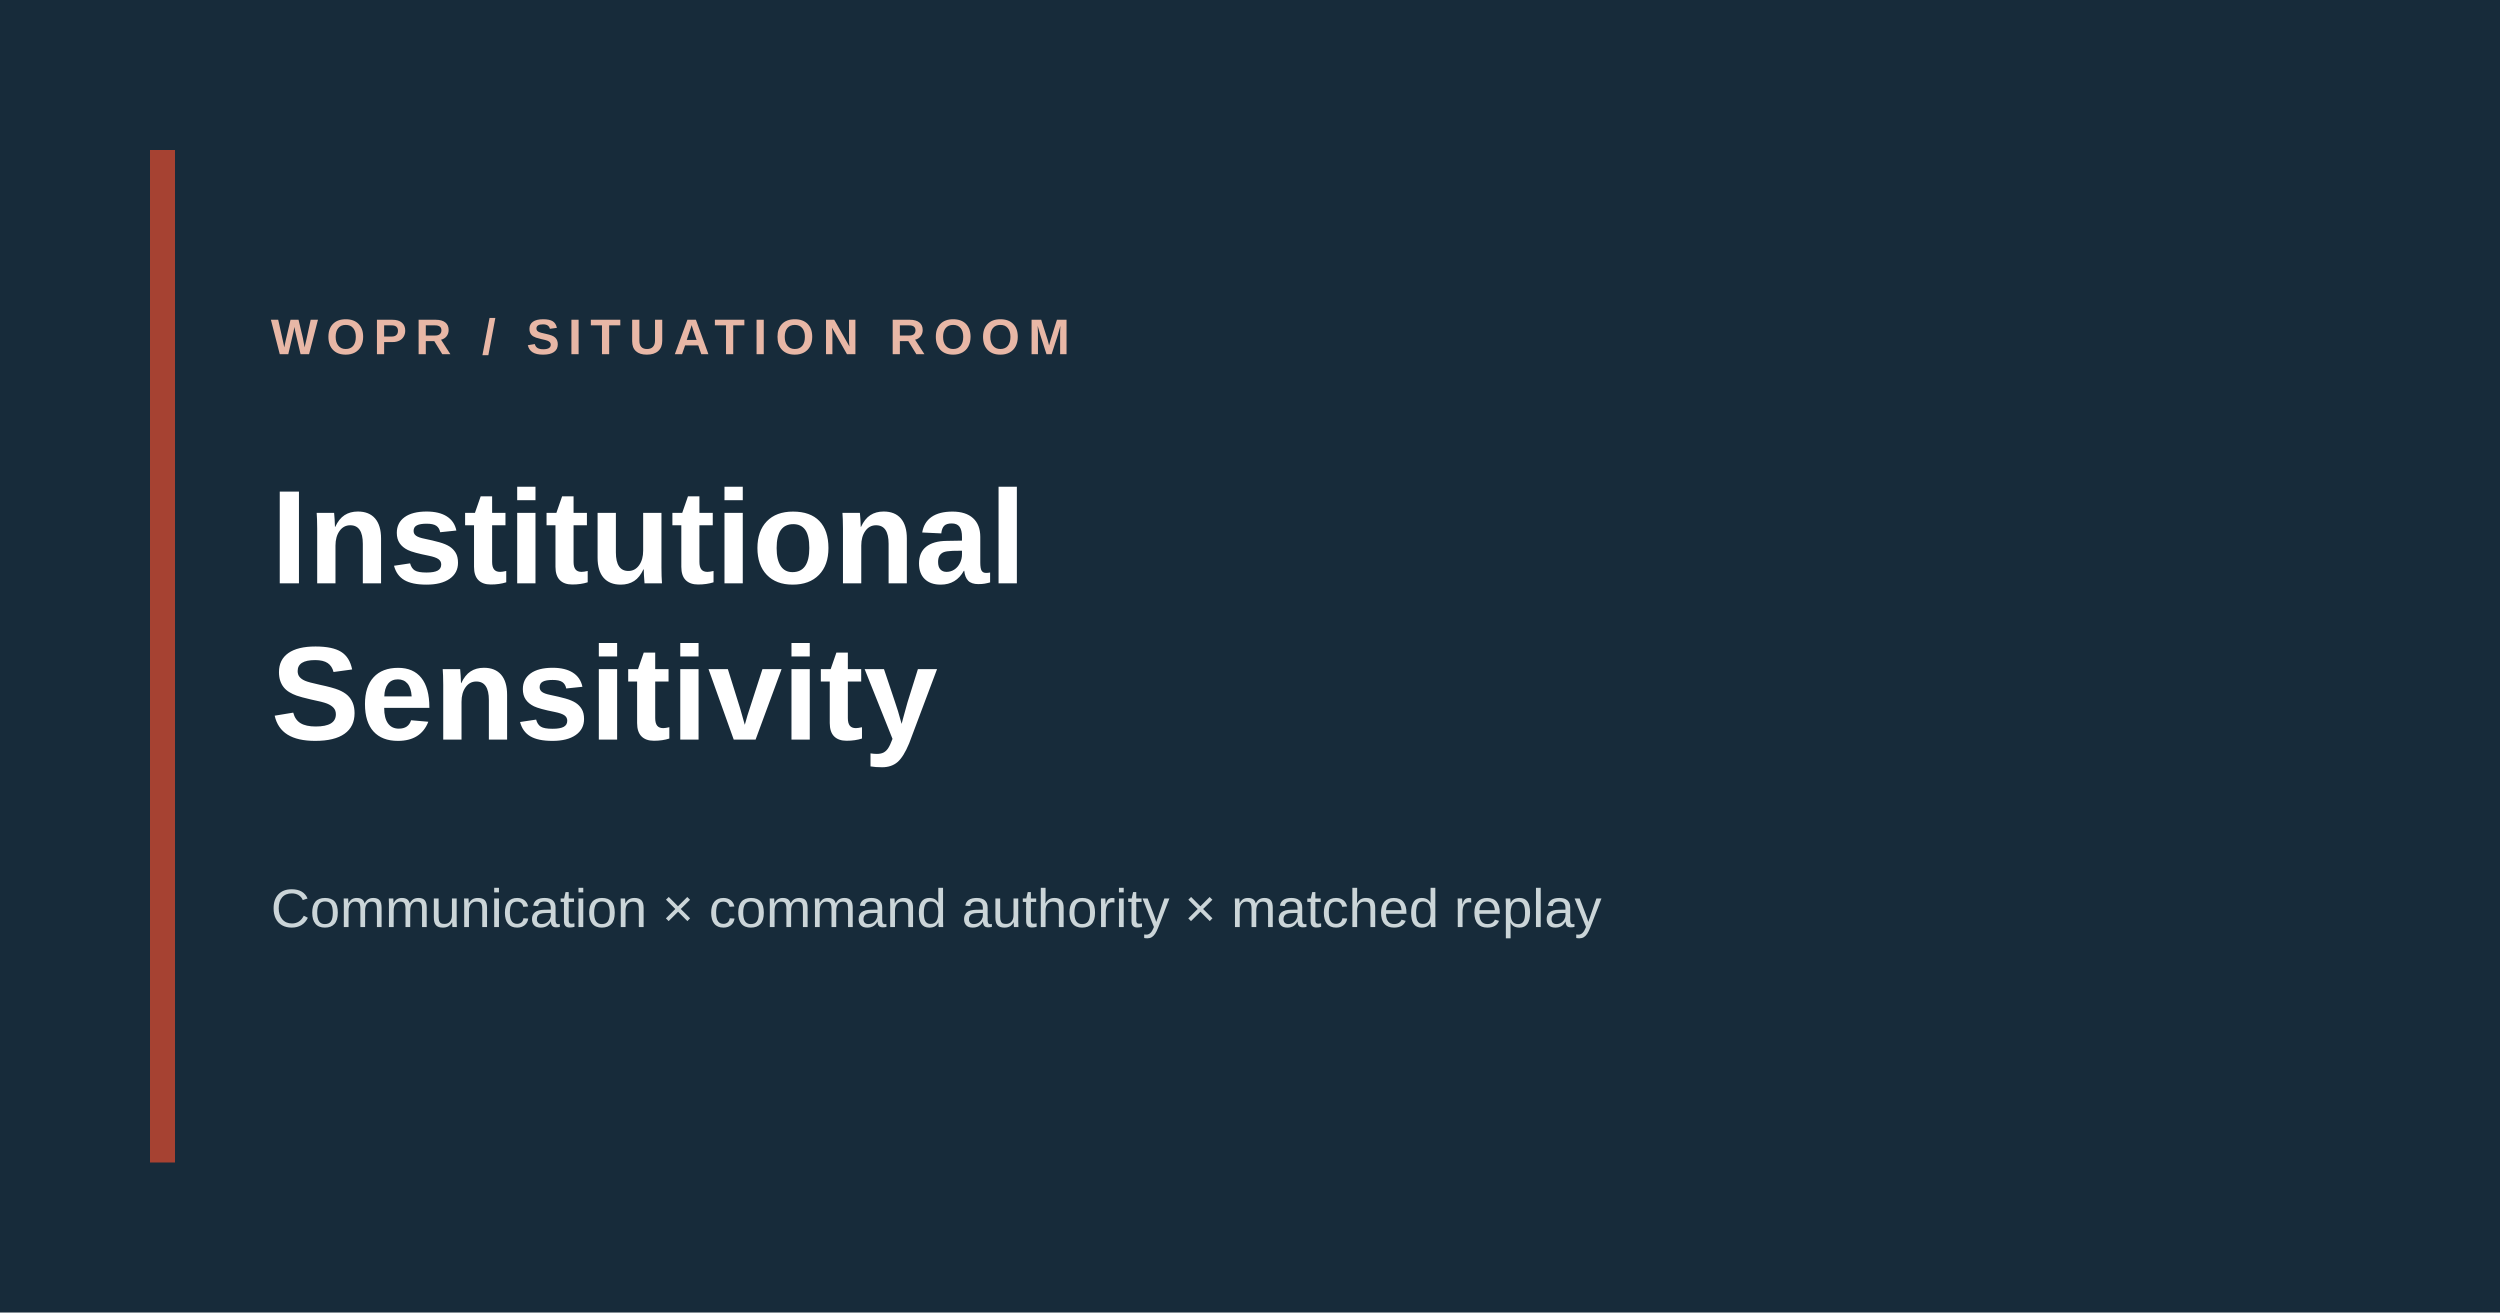
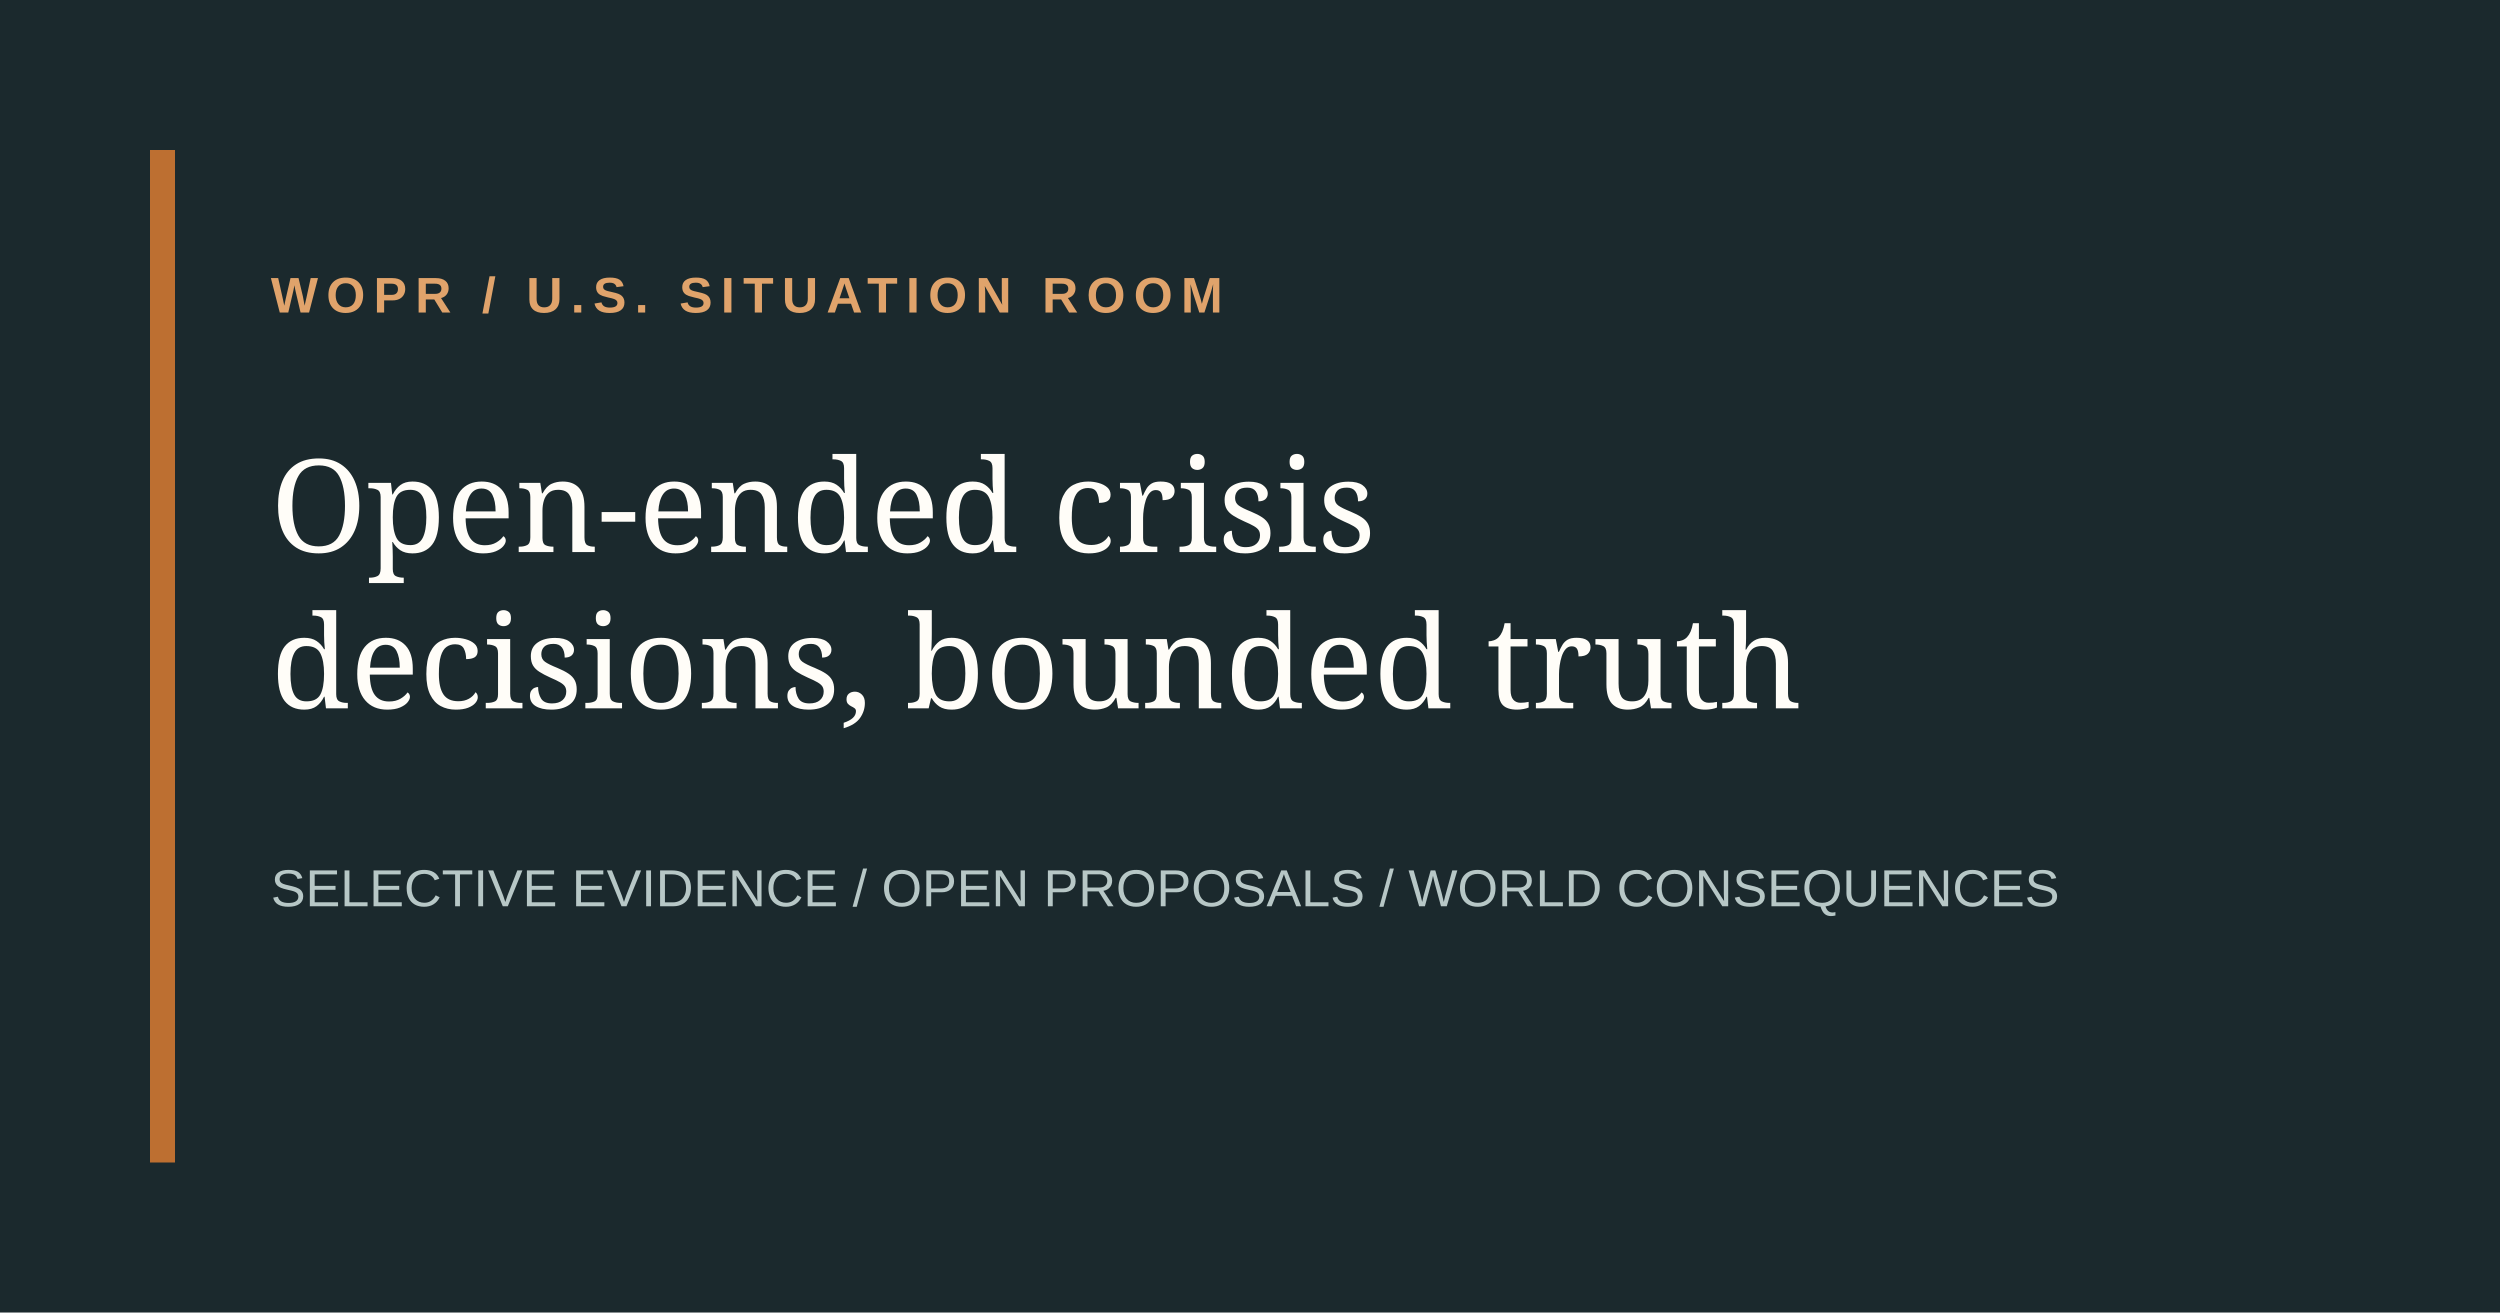
<svg xmlns="http://www.w3.org/2000/svg" width="1200" height="630" viewBox="0 0 1200 630" role="img" aria-labelledby="title desc">
-   <rect width="1200" height="630" fill="#172b3a" />
-   <rect x="72" y="72" width="12" height="486" fill="#a64232" />
-   <text x="130" y="170" fill="#e8b7a6" font-family="Arial, sans-serif" font-size="24" font-weight="700" letter-spacing="4">WOPR / SITUATION ROOM</text>
-   <text x="130" y="280" fill="#ffffff" font-family="Arial, sans-serif" font-size="64" font-weight="700">Institutional</text>
-   <text x="130" y="355" fill="#ffffff" font-family="Arial, sans-serif" font-size="64" font-weight="700">Sensitivity</text>
-   <text x="130" y="445" fill="#cbd5d8" font-family="Arial, sans-serif" font-size="26">Communication × command authority × matched replay</text>
+   <rect width="1200" height="630" fill="#1b292d" />
+   <rect x="72" y="72" width="12" height="486" fill="#bd6f31" />
+   <text x="130" y="150" fill="#e0a36b" font-family="Arial, sans-serif" font-size="24" font-weight="700" letter-spacing="4">WOPR / U.S. SITUATION ROOM</text>
+   <text x="130" y="265" fill="#fffdf8" font-family="Georgia, serif" font-size="62">Open-ended crisis</text>
+   <text x="130" y="340" fill="#fffdf8" font-family="Georgia, serif" font-size="62">decisions, bounded truth</text>
+   <text x="130" y="435" fill="#b7c7c6" font-family="Arial, sans-serif" font-size="25">SELECTIVE EVIDENCE / OPEN PROPOSALS / WORLD CONSEQUENCES</text>
</svg>
